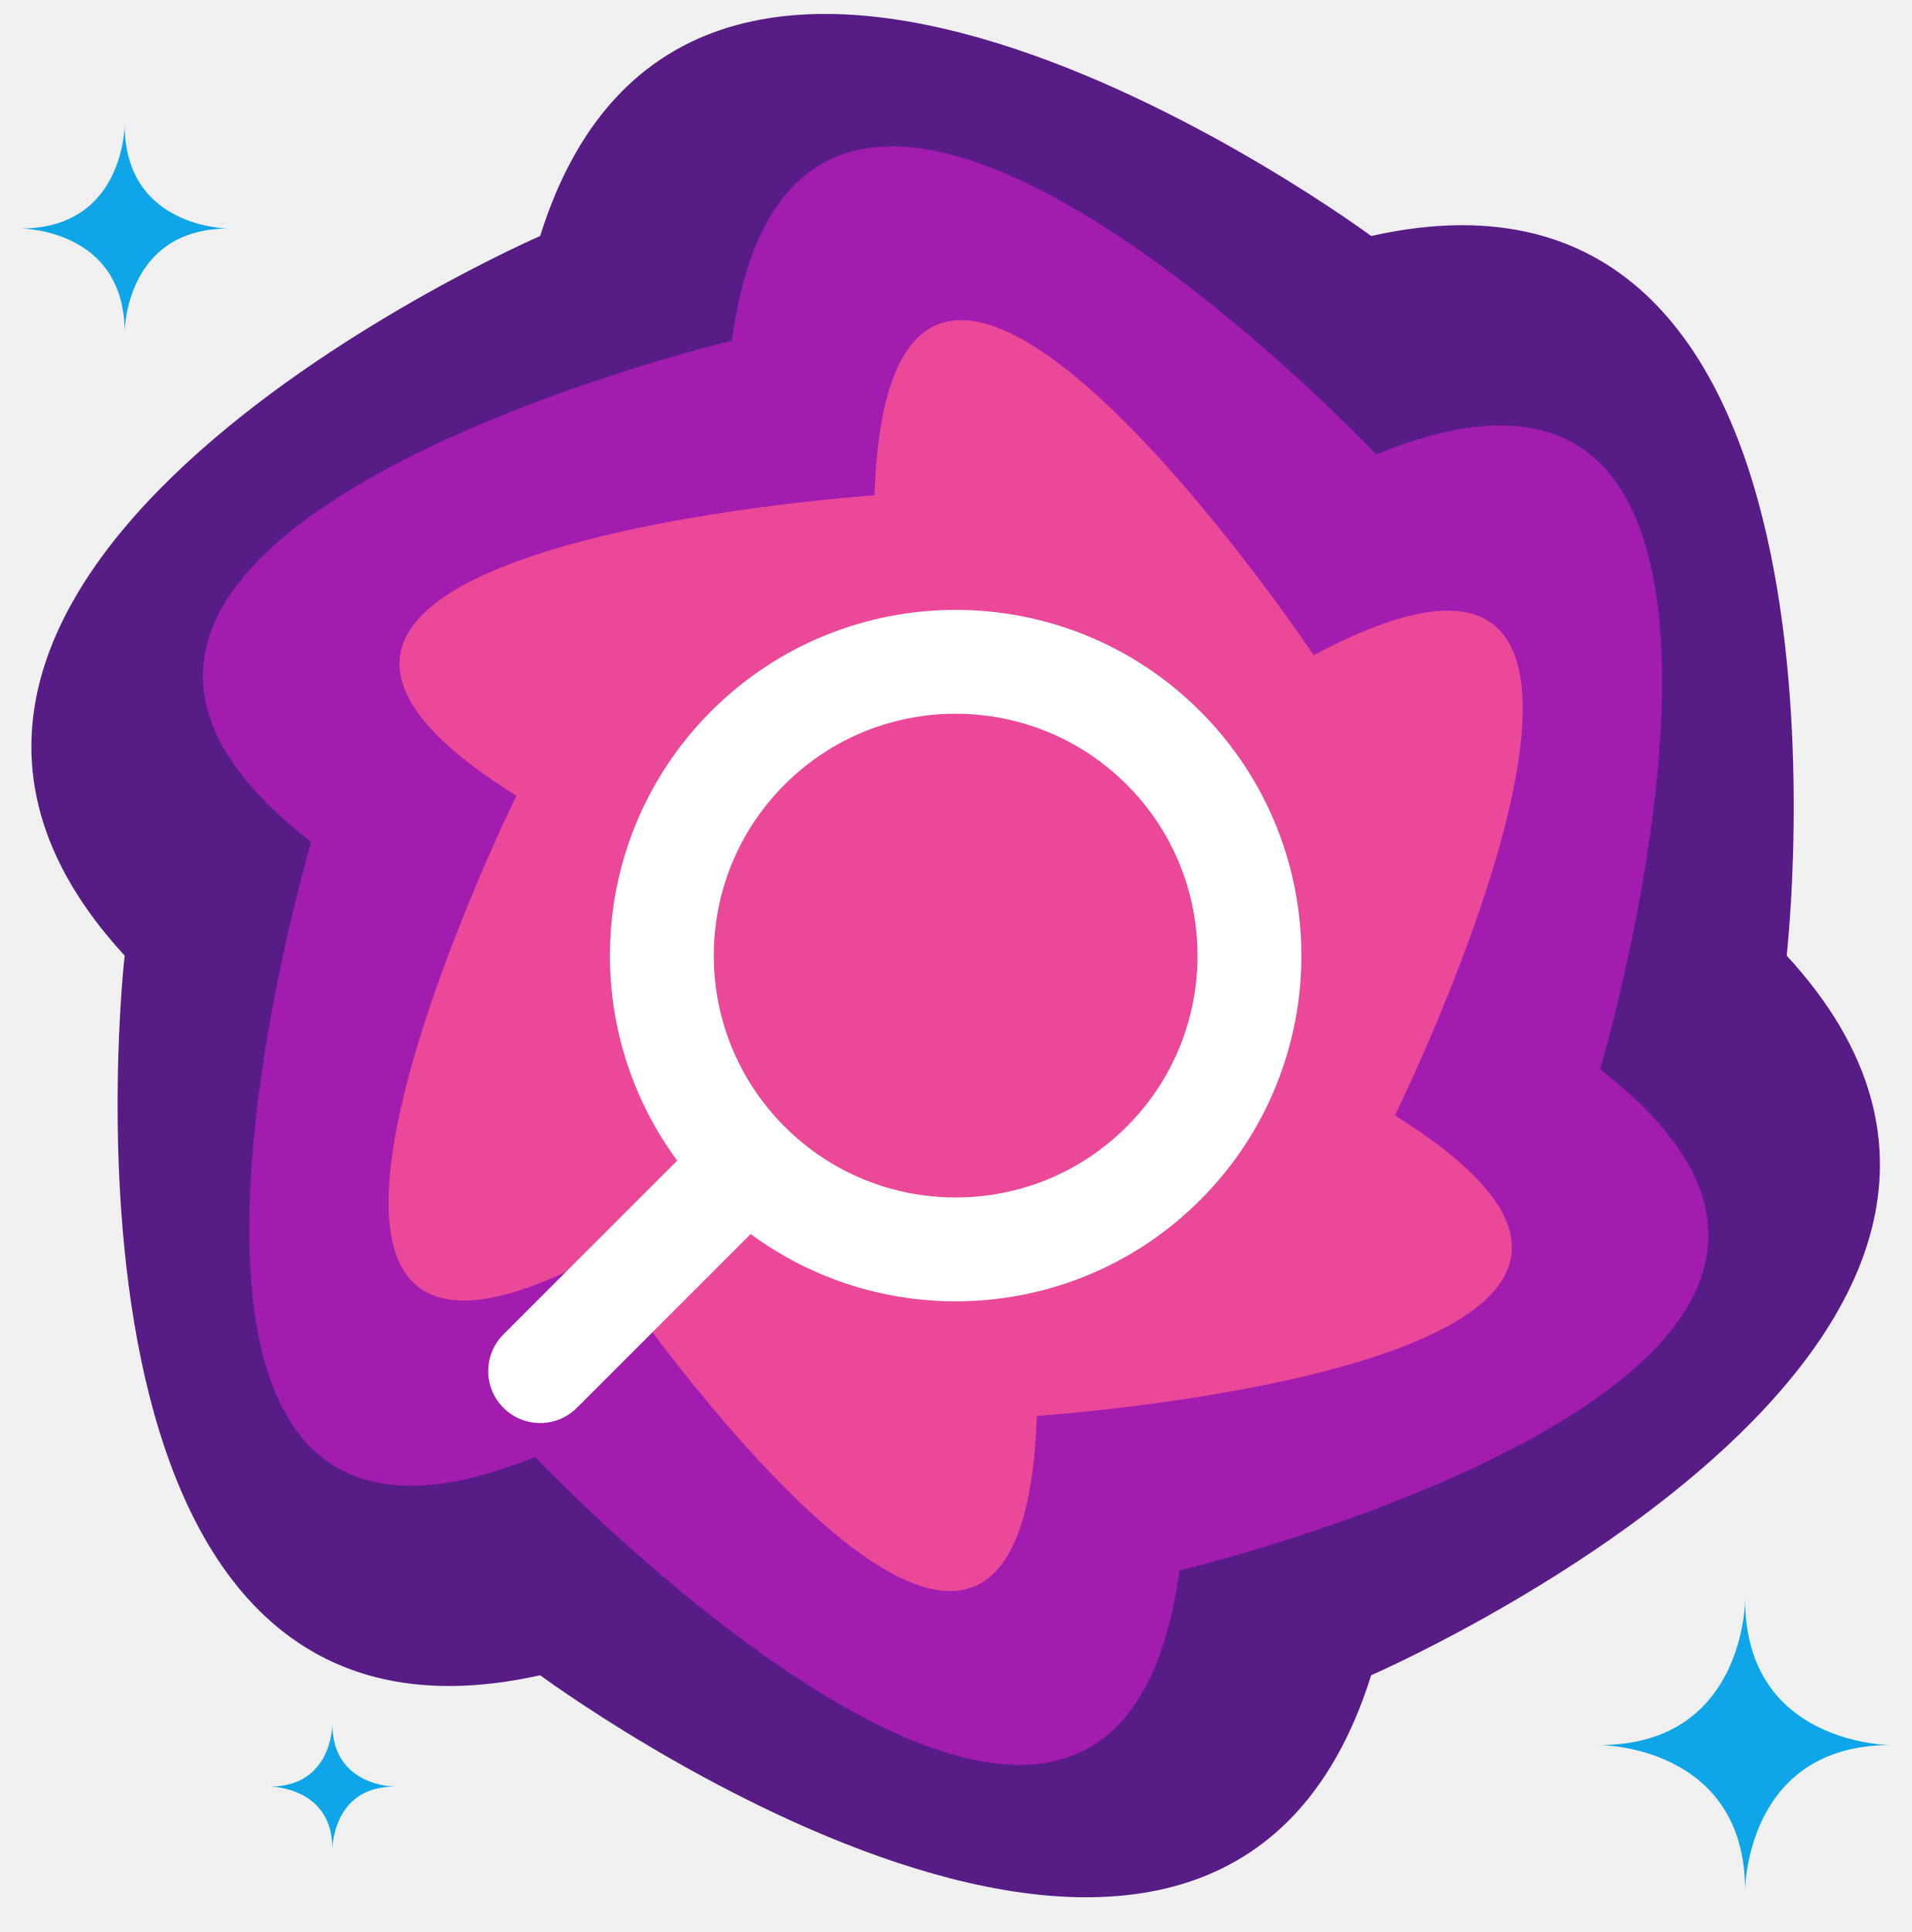
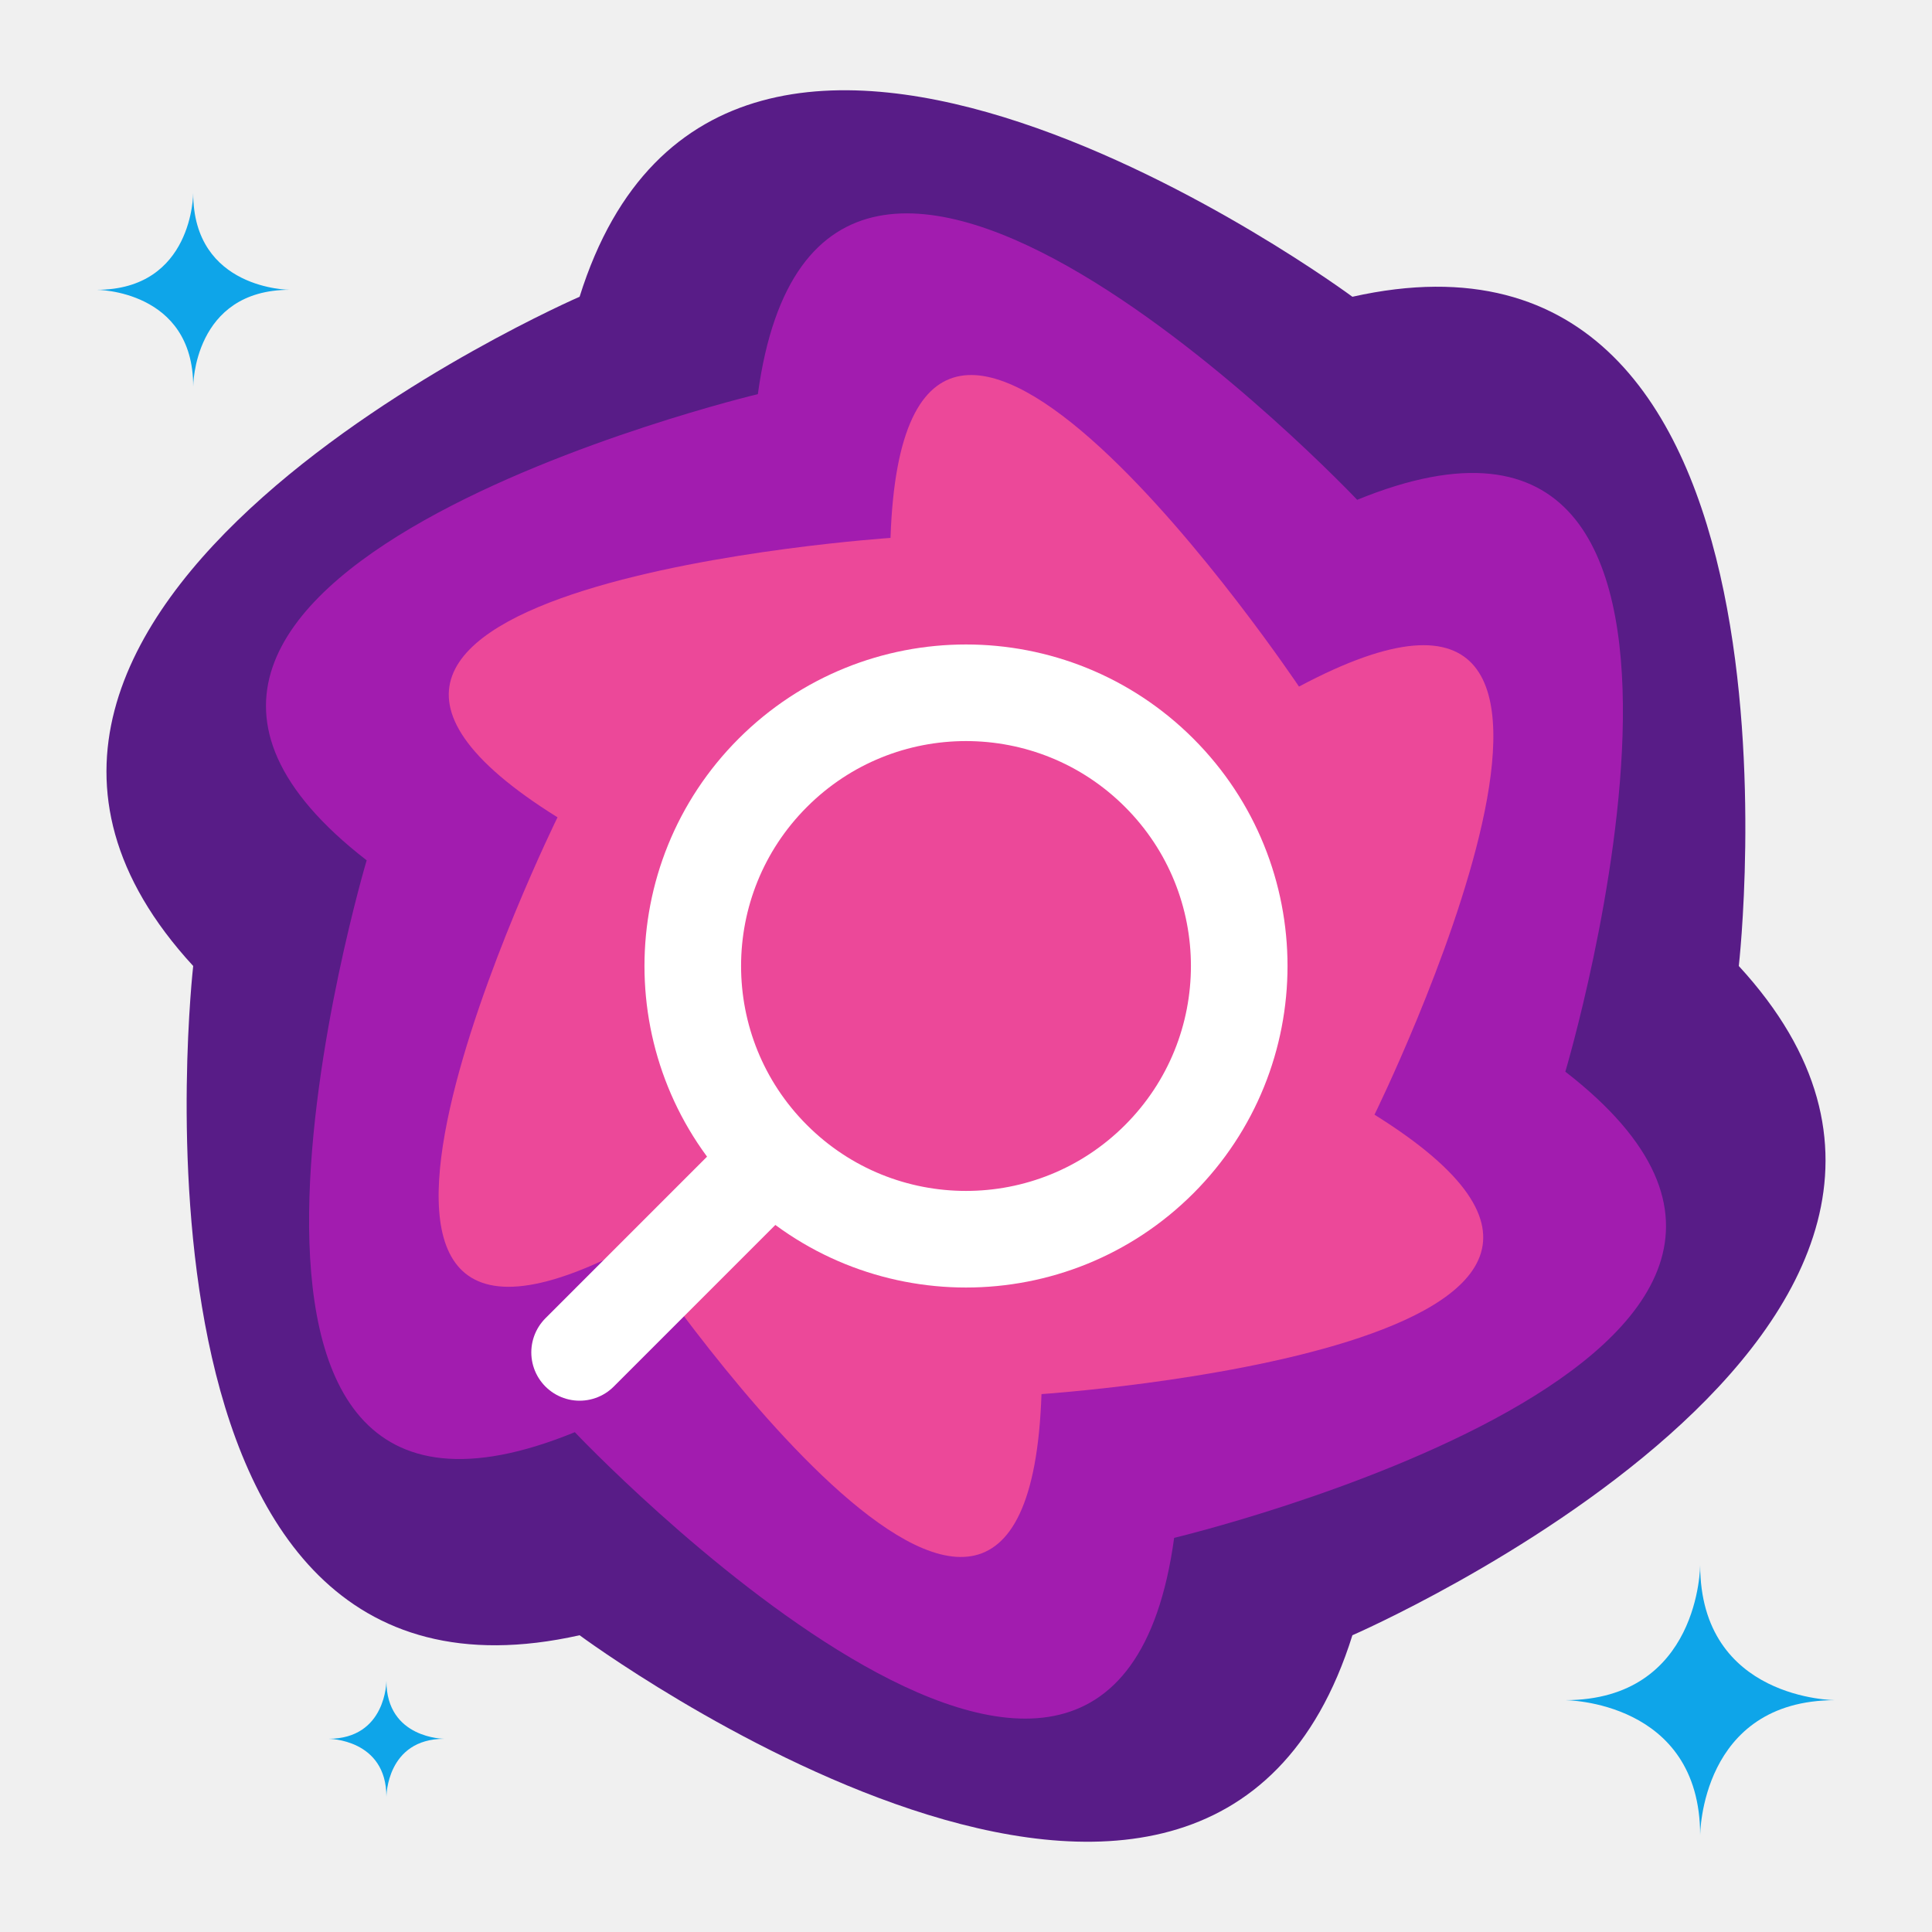
- <svg xmlns="http://www.w3.org/2000/svg" viewBox="-46 -46 92 93" stroke-linecap="round" stroke-linejoin="round">
+ <svg xmlns="http://www.w3.org/2000/svg" stroke-linecap="round" stroke-linejoin="round" viewBox="-50 -50 100 100">
  <g>
    <path d="M 20 34.64 L 20 34.64 C 20 34.64 57.06 18.54 40 0 L 40 0 C 40 0 44.59 -40.15 20 -34.64 L 20 -34.64 C 20 -34.64 -12.47 -58.69 -20 -34.64 L -20 -34.64 C -20 -34.64 -57.06 -18.54 -40 0 L -40 0 C -40 0 -44.59 40.15 -20 34.64 L -20 34.64 C -20 34.64 12.47 58.69 20 34.64 z" fill="#581c87" transform="rotate(0) scale(1)" />
    <path d="M 17.5 30.31 L 17.5 30.31 C 17.5 30.31 58.69 12.47 35 0 L 35 0 C 35 0 40.15 -44.59 17.5 -30.31 L 17.5 -30.31 C 17.5 -30.31 -18.54 -57.06 -17.5 -30.31 L -17.5 -30.31 C -17.5 -30.31 -58.69 -12.47 -35 0 L -35 0 C -35 0 -40.15 44.59 -17.5 30.31 L -17.5 30.31 C -17.5 30.31 18.54 57.06 17.5 30.31 z" fill="#a21caf" transform="rotate(10) scale(0.9)" />
    <path d="M 15 25.98 L 15 25.98 C 15 25.98 59.67 6.27 30 0 L 30 0 C 30 0 35.27 -48.54 15 -25.98 L 15 -25.98 C 15 -25.98 -24.4 -54.81 -15 -25.98 L -15 -25.98 C -15 -25.98 -59.67 -6.27 -30 0 L -30 0 C -30 0 -35.27 48.54 -15 25.98 L -15 25.98 C -15 25.98 24.4 54.81 15 25.98 z" fill="#ec4899" transform="rotate(20) scale(0.75)" />
  </g>
  <g>
    <circle cx="0" cy="0" r="14" fill="none" />
    <path d="M -20 20 L -10 10 A 10 10 0 0 0 10 -10 A 10 10 0 0 0 -10 10" fill="none" stroke="white" stroke-width="5" />
  </g>
  <g fill="#0ea5e9">
    <path d="M 7 0 L 7 0 C 7 0 0 0 0 -7 L 0 -7 C 0 -7 0 0 -7 0 L -7 0 C -7 0 0 0 0 7 L 0 7 C 0 7 0 0 7 0 z" transform="translate(38, 38)" />
    <path d="M 5 0 L 5 0 C 5 0 0 0 0 -5 L 0 -5 C 0 -5 0 0 -5 0 L -5 0 C -5 0 0 0 0 5 L 0 5 C 0 5 0 0 5 0 z" transform="translate(-40, -35)" />
    <path d="M 3 0 L 3 0 C 3 0 0 0 0 -3 L 0 -3 C 0 -3 0 0 -3 0 L -3 0 C -3 0 0 0 0 3 L 0 3 C 0 3 0 0 3 0 z" transform="translate(-30, 40)" />
  </g>
</svg>
